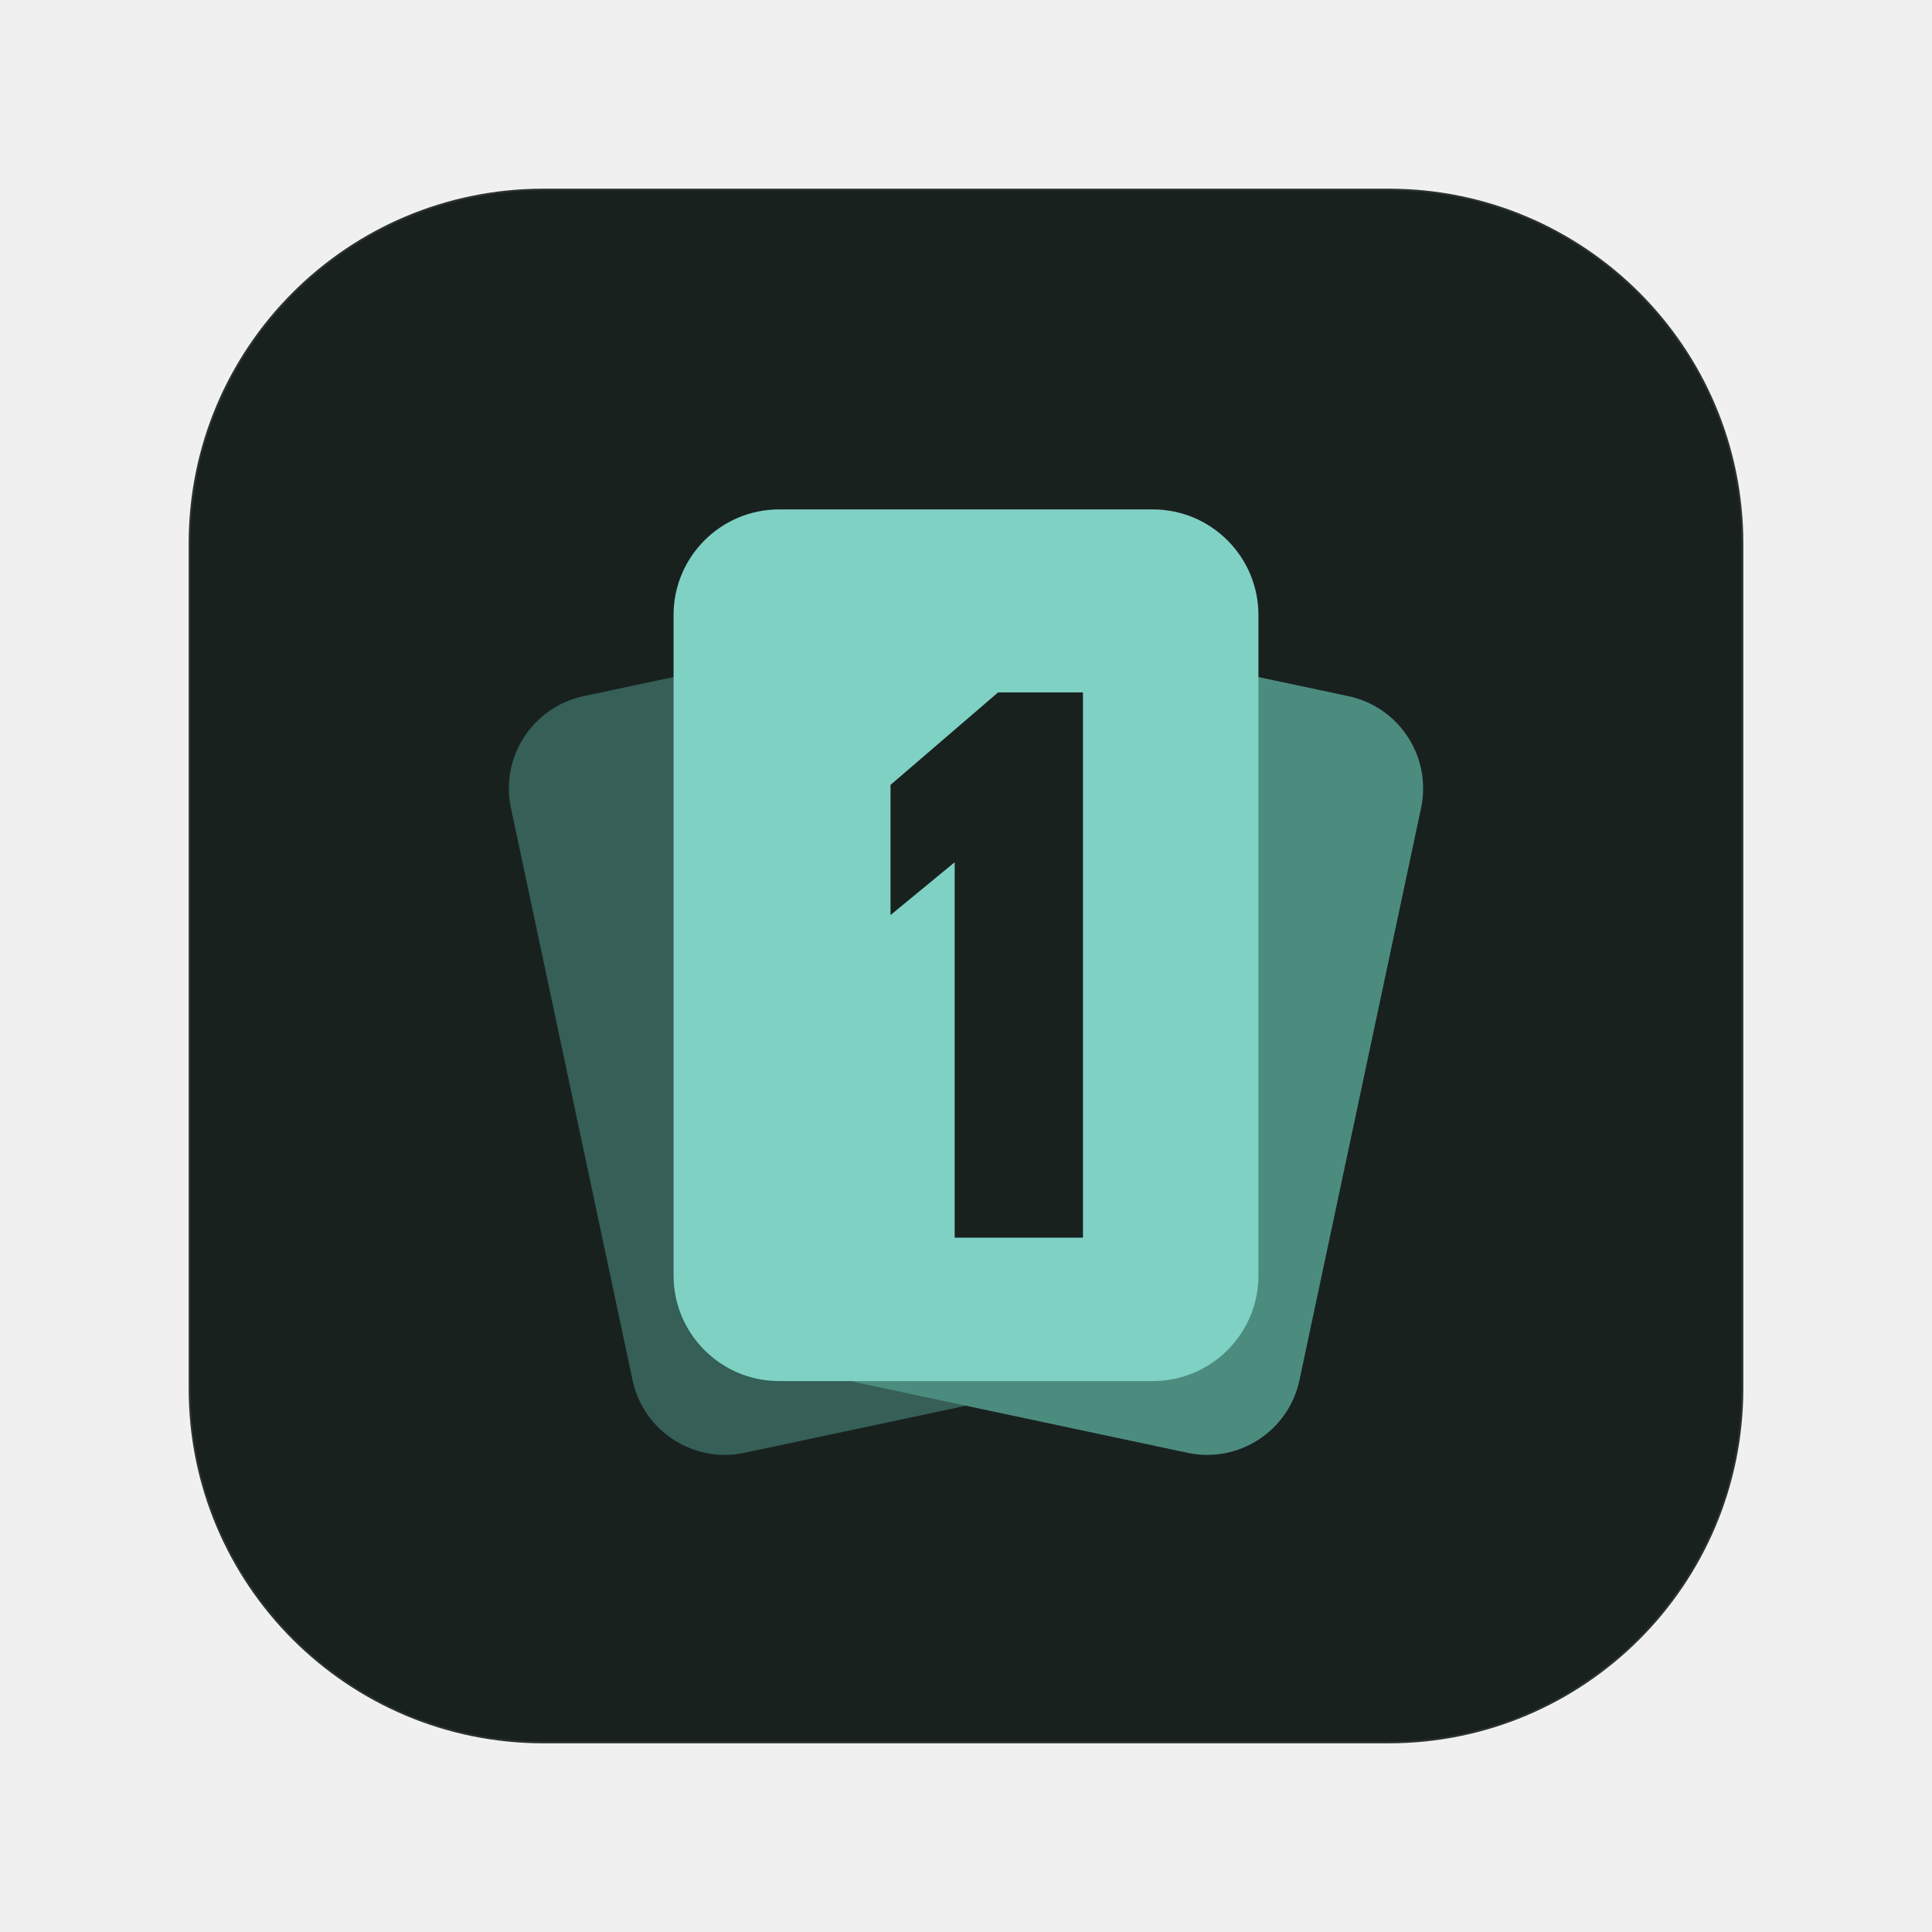
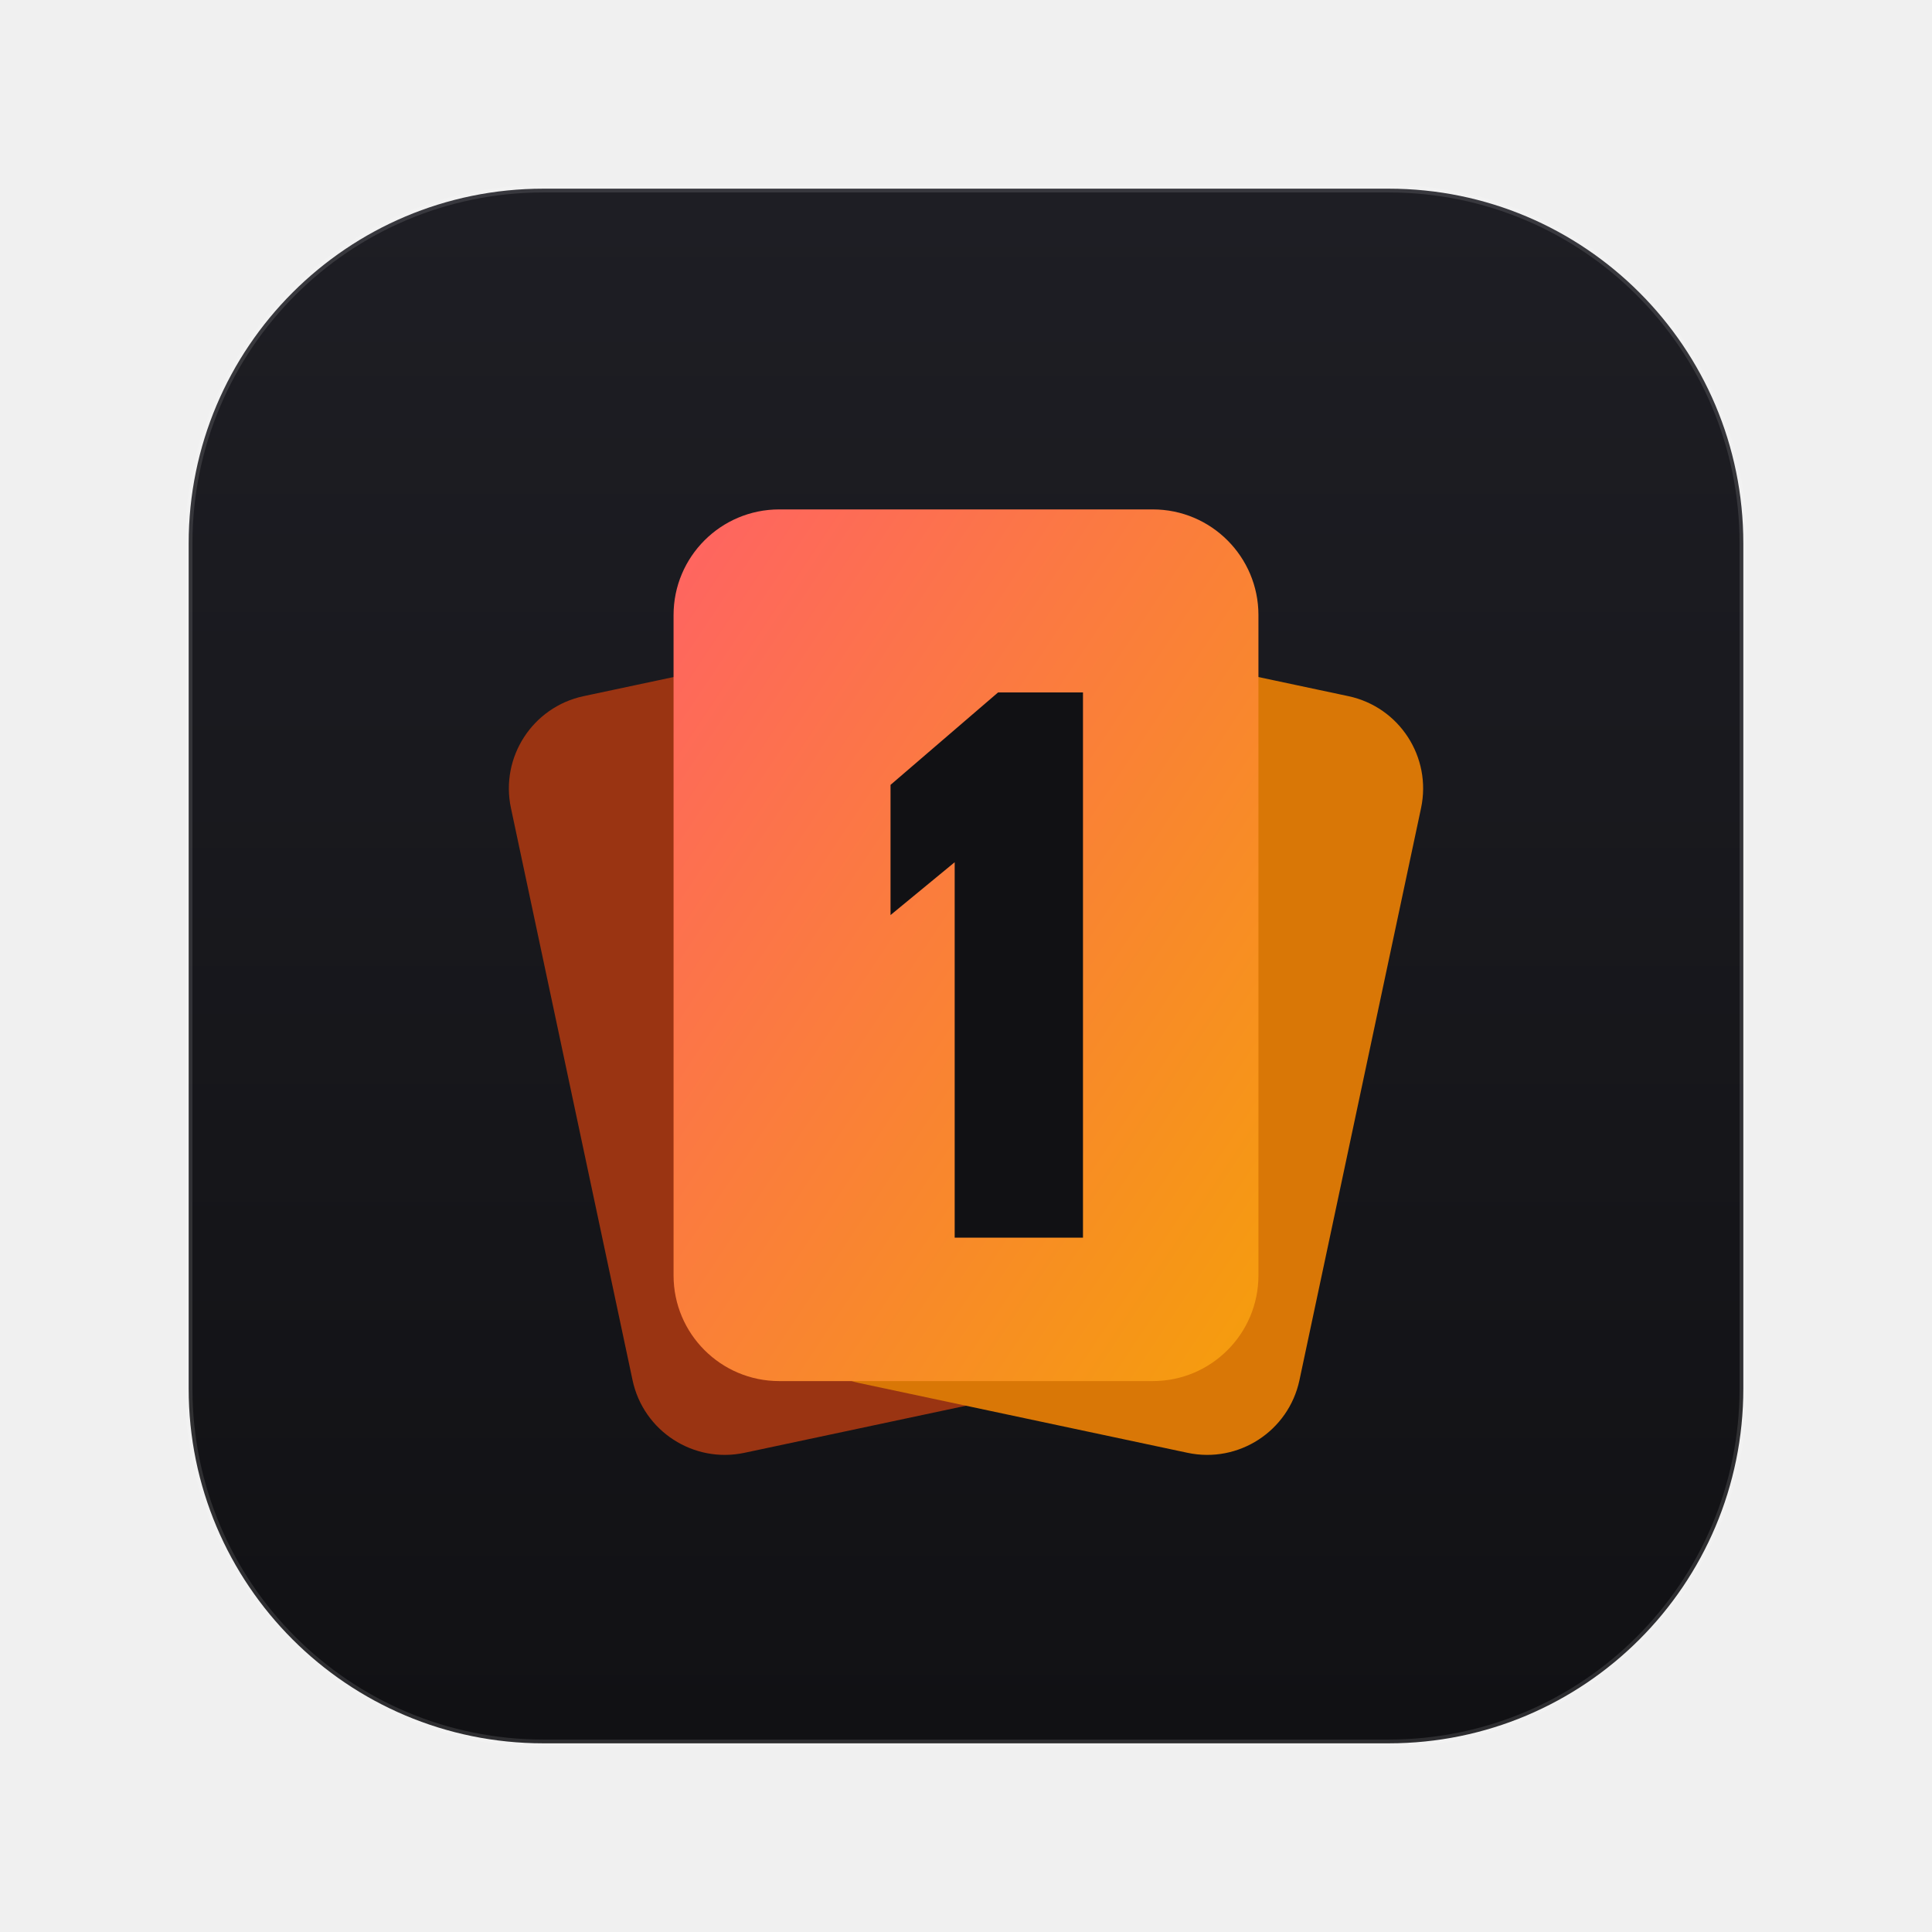
<svg xmlns="http://www.w3.org/2000/svg" width="1024" height="1024" viewBox="0 0 1024 1024">
-   <rect x="100" y="100" width="824" height="824" rx="188" fill="#19211F" />
-   <rect x="100" y="100" width="824" height="824" rx="188" fill="none" stroke="#FFFFFF" stroke-opacity="0.08" stroke-width="2" />
-   <path d="M309.32 368.98 483.43 331.98C510.44 326.23 536.99 343.48 542.74 370.49L607.19 673.71C612.93 700.72 595.69 727.27 568.68 733.02L394.57 770.02C367.56 775.77 341.01 758.52 335.26 731.51L270.81 428.29C265.07 401.28 282.31 374.73 309.32 368.98Z" fill="#355F57" />
-   <path d="M540.57 331.98 714.68 368.98C741.69 374.73 758.93 401.28 753.19 428.29L688.74 731.51C682.99 758.52 656.44 775.77 629.43 770.02L455.32 733.02C428.31 727.27 411.07 700.72 416.81 673.71L481.26 370.49C487.01 343.48 513.56 326.23 540.57 331.98Z" fill="#4B8C7F" />
-   <rect x="357" y="270" width="310" height="462" rx="56" fill="#7FD1C4" />
-   <path d="M472 416 529 367H574V656H506V457L472 485Z" fill="#19211F" />
+   <defs>
+     <linearGradient id="bgSquircle" x1="0%" y1="0%" x2="0%" y2="100%">
+       <stop offset="0%" stop-color="#1E1E24" />
+       <stop offset="100%" stop-color="#111114" />
+     </linearGradient>
+     <linearGradient id="heroCardGrad" x1="0%" y1="0%" x2="100%" y2="100%">
+       <stop offset="0%" stop-color="#FF6363" />
+       <stop offset="100%" stop-color="#F59E0B" />
+     </linearGradient>
+   </defs>
+   <rect x="100" y="100" width="824" height="824" rx="188" fill="url(#bgSquircle)" />
+   <rect x="100" y="100" width="824" height="824" rx="188" fill="none" stroke="#FFFFFF" stroke-opacity="0.12" stroke-width="4" />
+   <path d="M309.32 368.98 483.43 331.98C510.44 326.23 536.99 343.48 542.74 370.49L607.19 673.71C612.93 700.72 595.69 727.27 568.68 733.02L394.57 770.02C367.56 775.77 341.01 758.52 335.26 731.51L270.81 428.29C265.07 401.28 282.31 374.73 309.32 368.98Z" fill="#9A3412" />
+   <path d="M540.57 331.98 714.68 368.98C741.69 374.73 758.93 401.28 753.19 428.29L688.74 731.51C682.99 758.52 656.44 775.77 629.43 770.02L455.32 733.02C428.31 727.27 411.07 700.72 416.81 673.71L481.26 370.49C487.01 343.48 513.56 326.23 540.57 331.98Z" fill="#D97706" />
+   <rect x="357" y="270" width="310" height="462" rx="56" fill="url(#heroCardGrad)" />
+   <path d="M472 416 529 367H574V656H506V457L472 485Z" fill="#111114" />
</svg>
